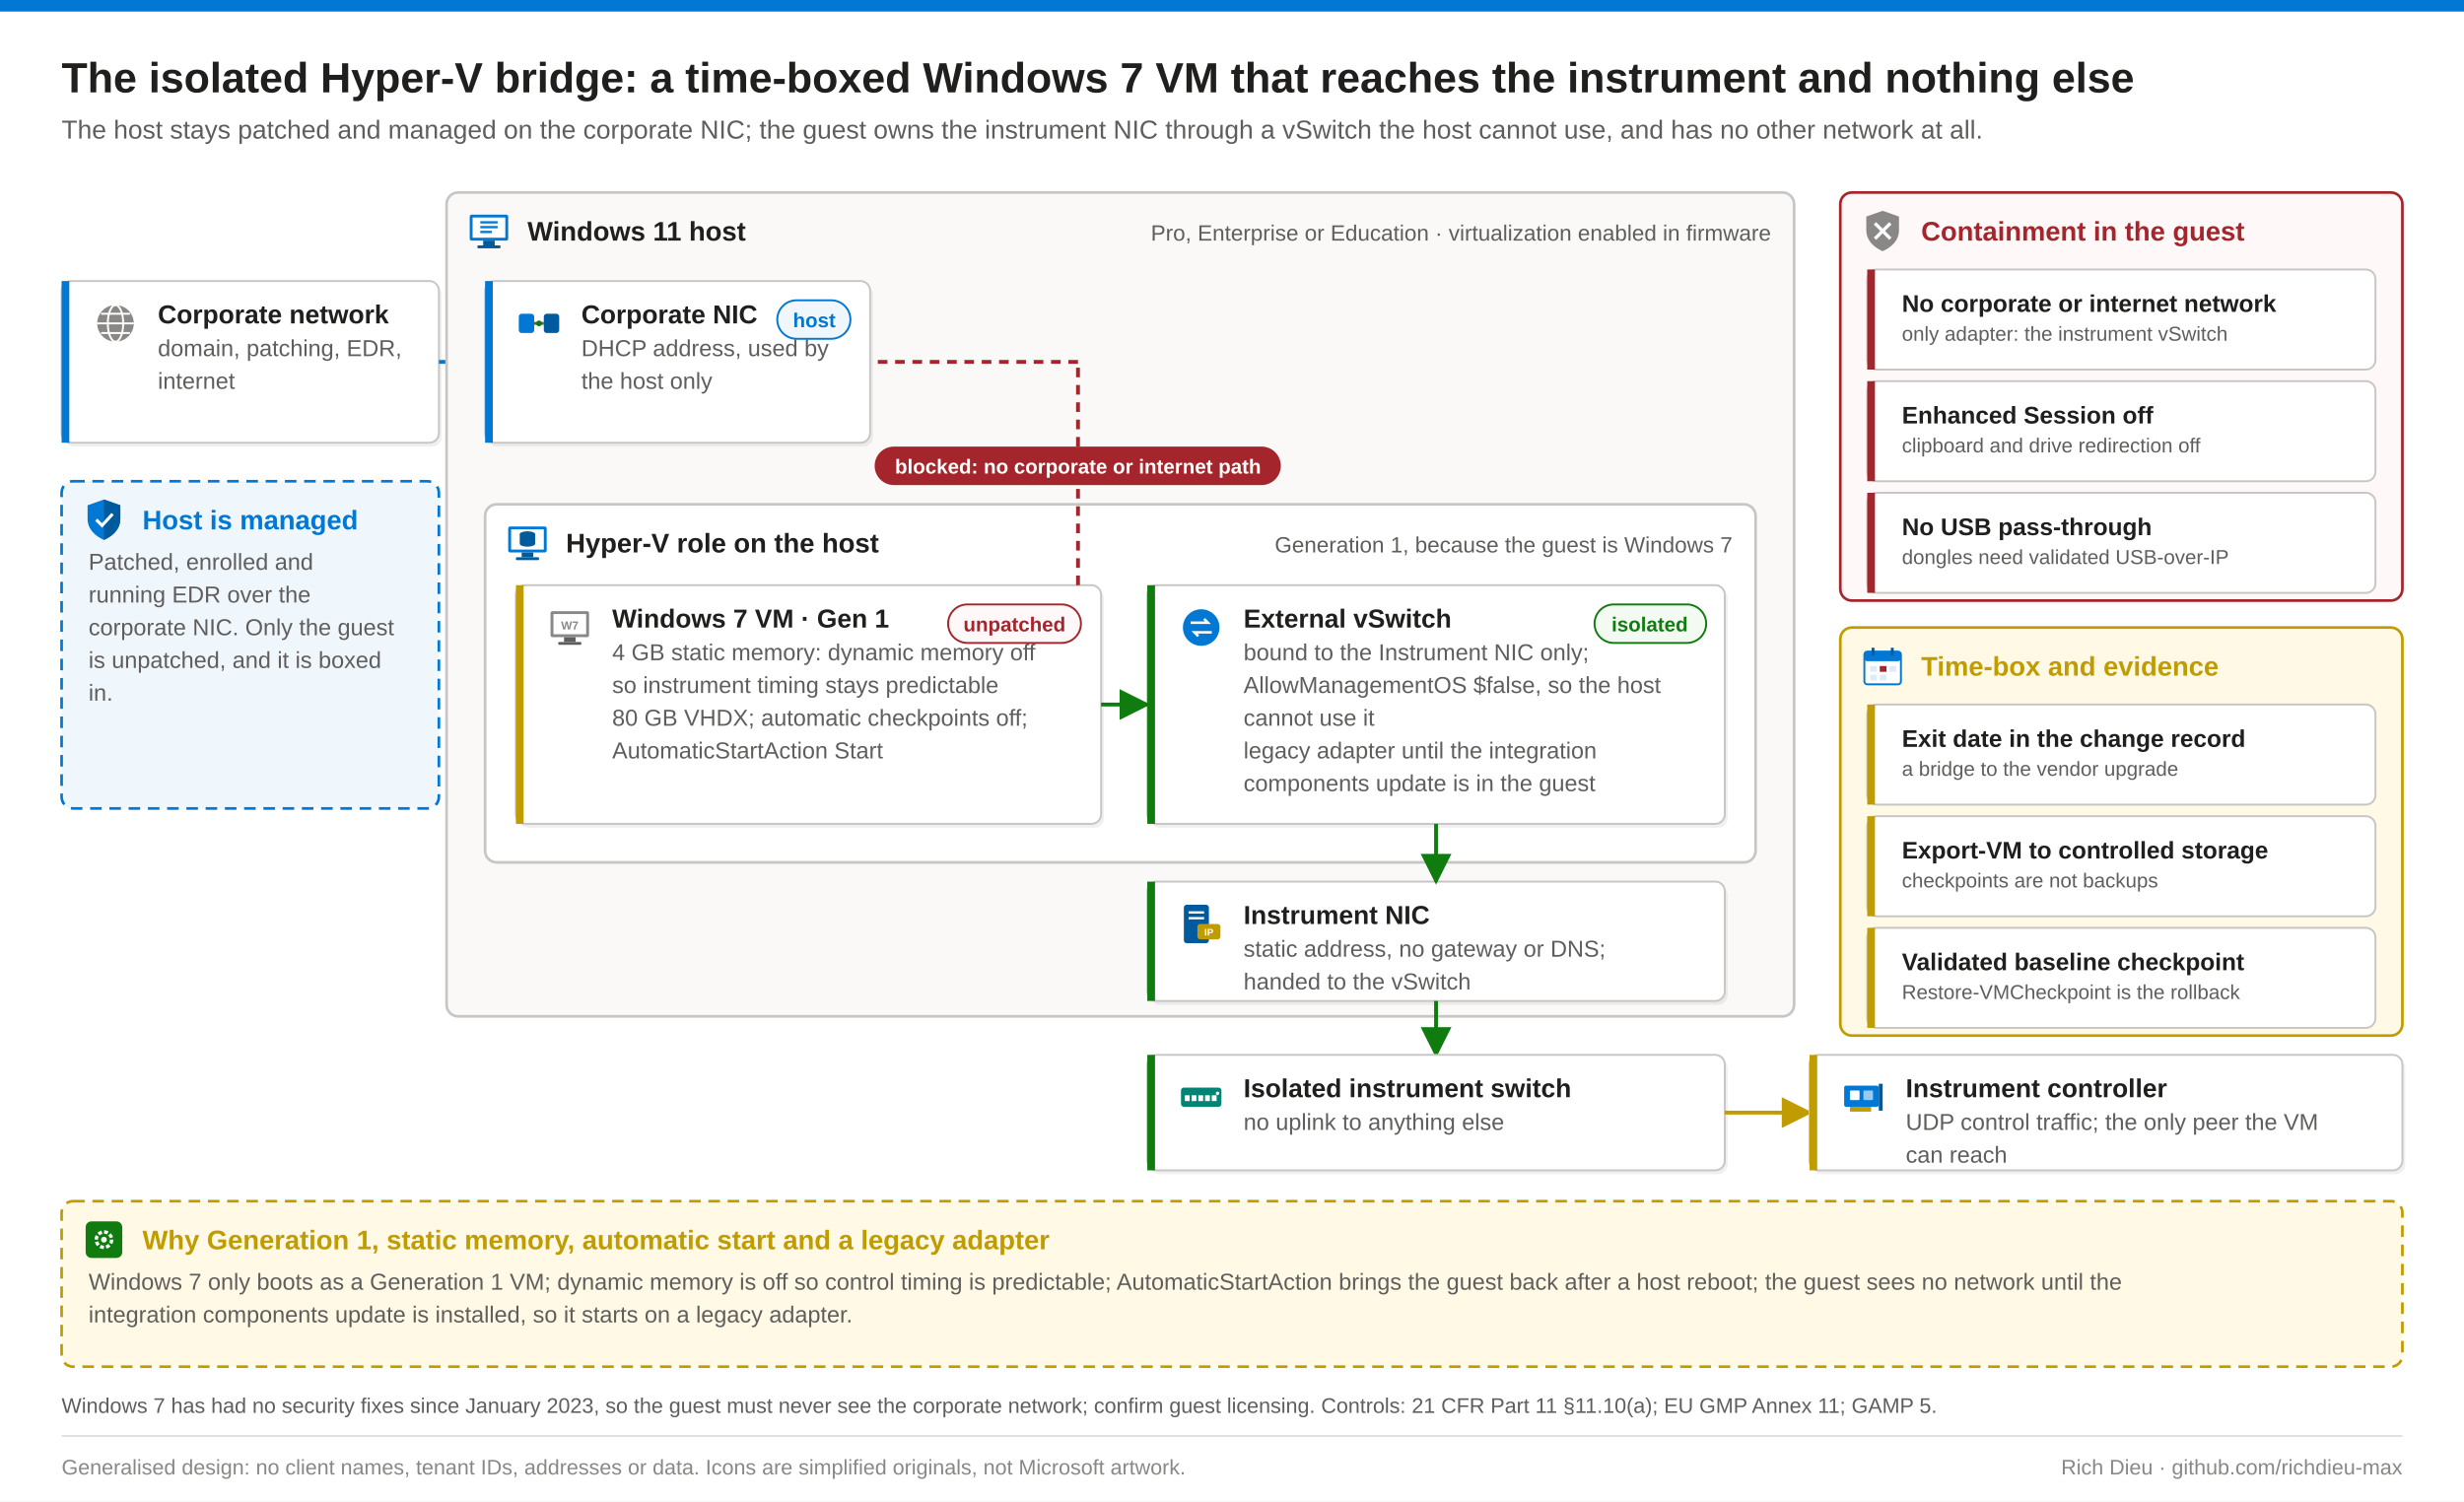
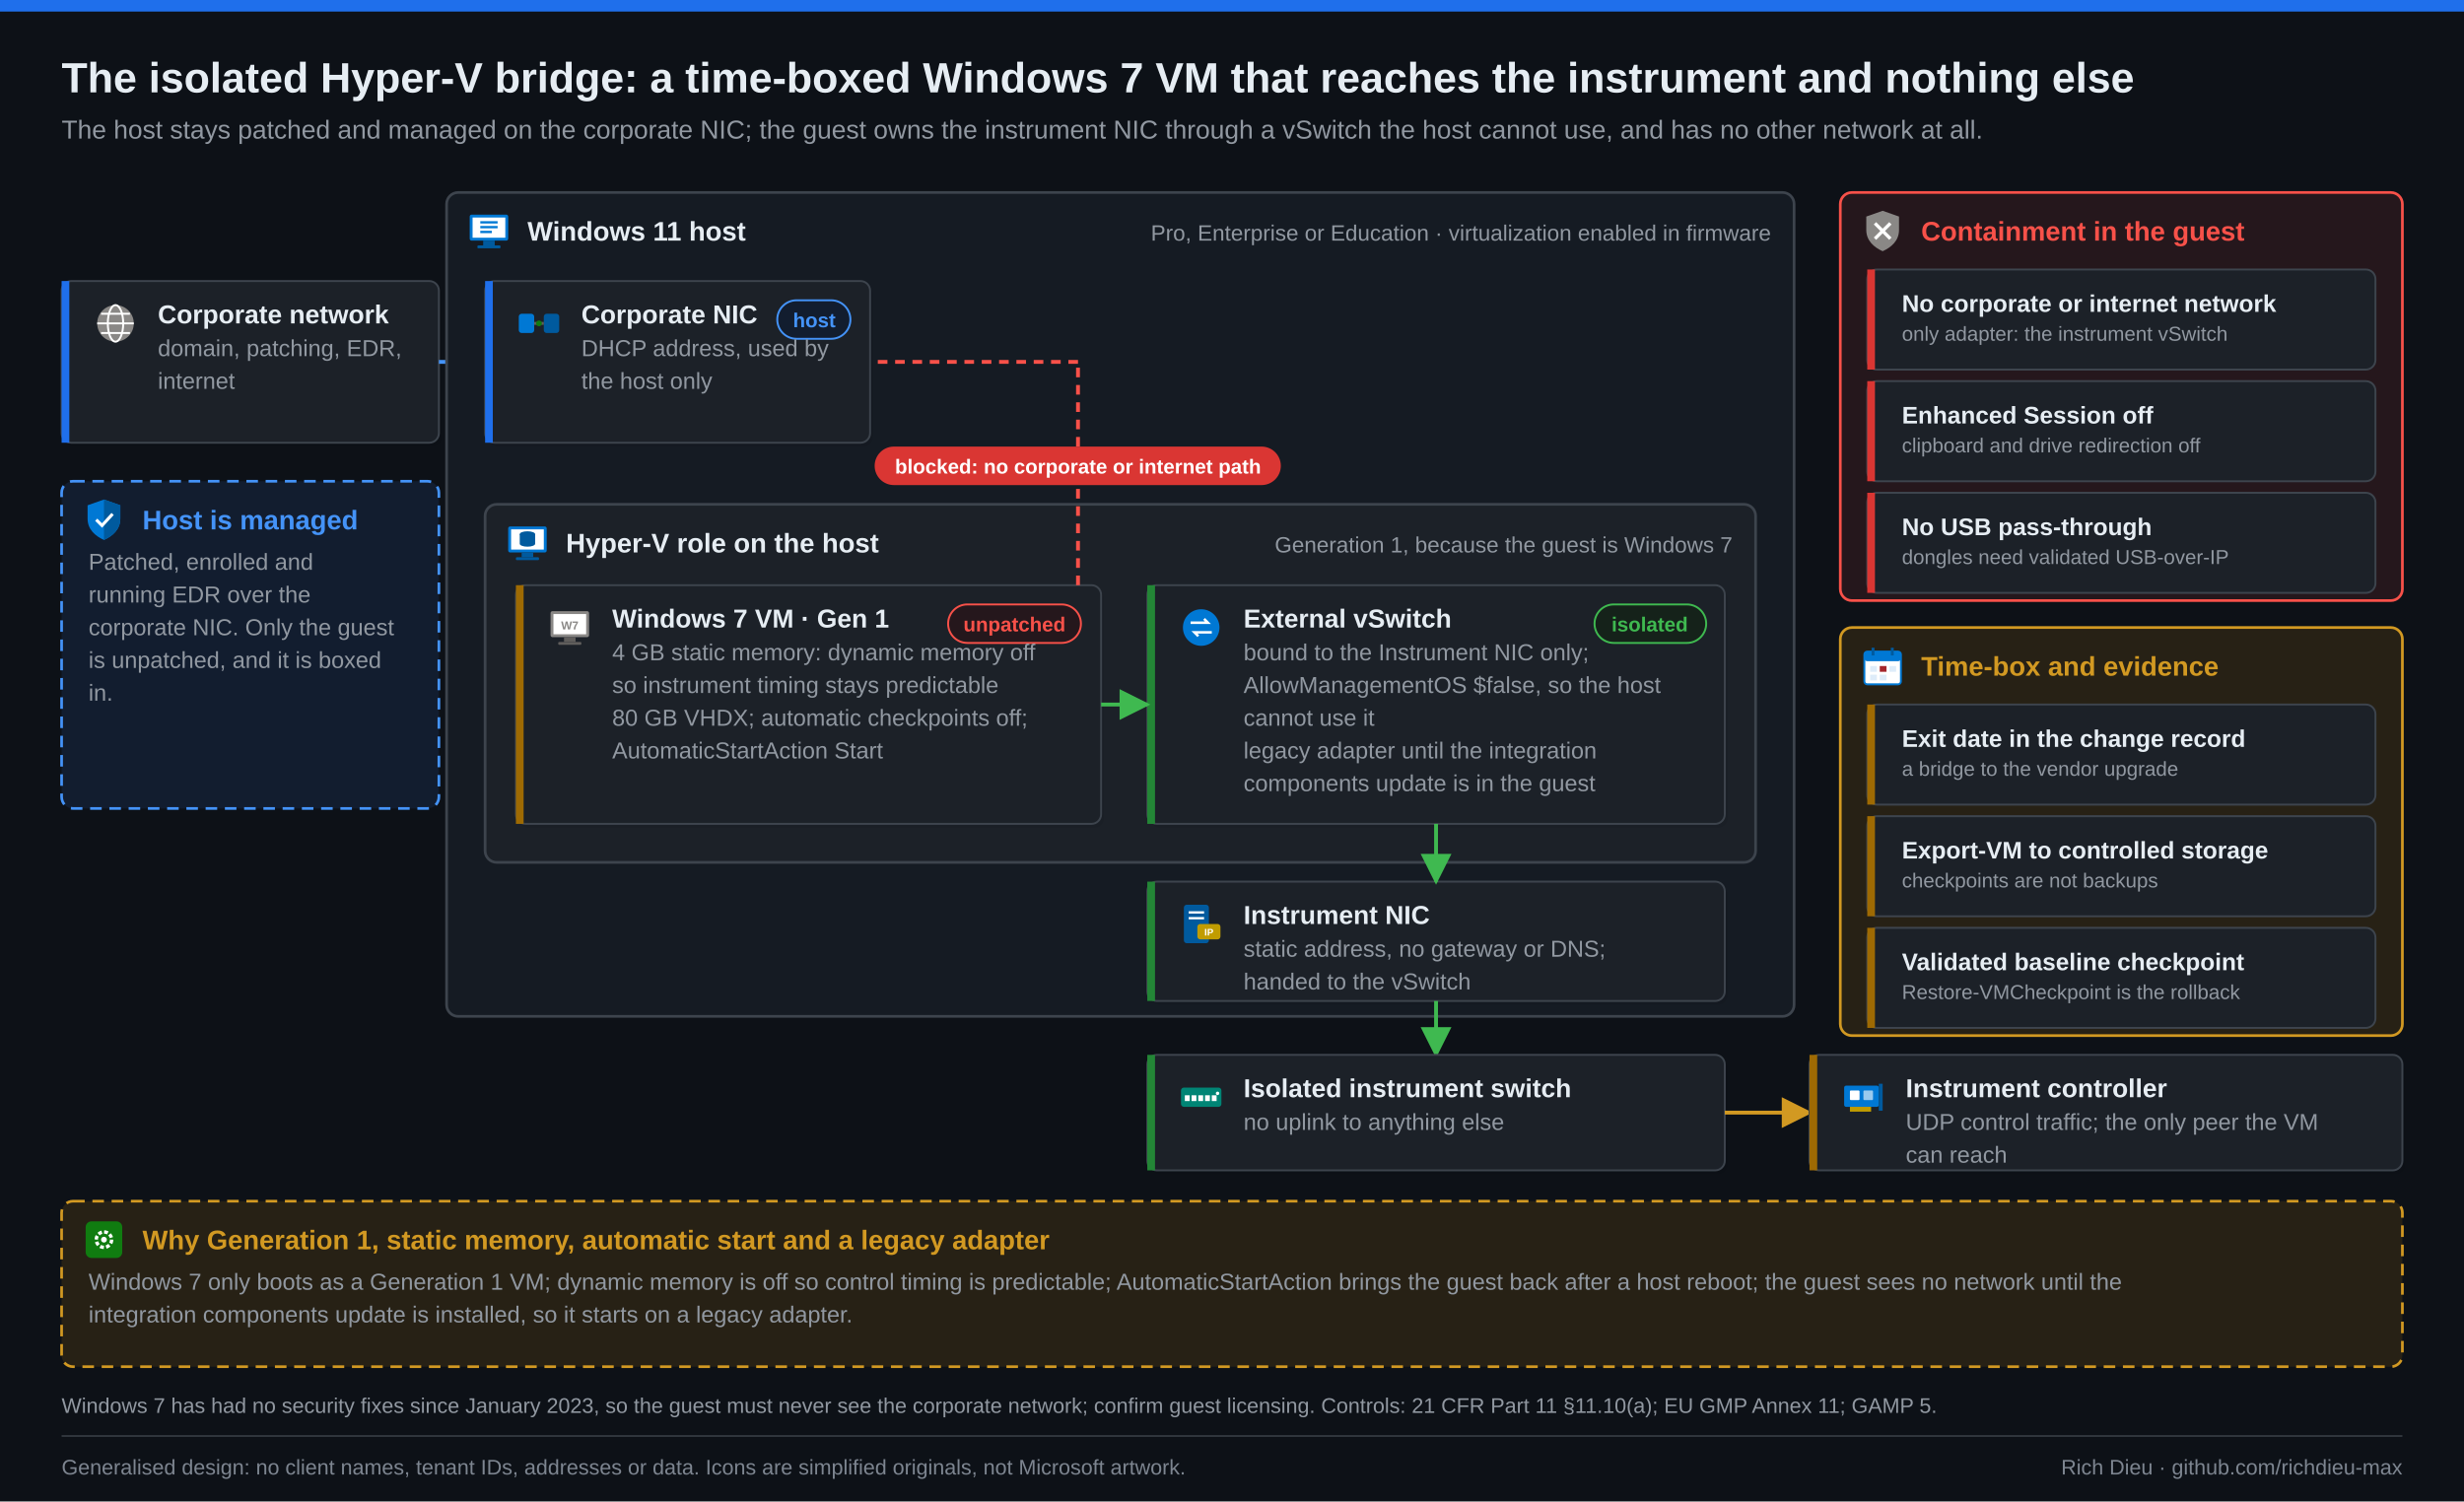
<svg xmlns="http://www.w3.org/2000/svg" viewBox="0 0 1280 780" width="1280" height="780" role="img" aria-label="The isolated Hyper-V bridge: a time-boxed Windows 7 VM that reaches the instrument and nothing else">
  <defs>
    <marker id="m0078D4" viewBox="0 0 10 10" refX="9" refY="5" markerWidth="8" markerHeight="8" orient="auto">
-       <path d="M0,0 L10,5 L0,10 z" fill="#0078D4" />
+       <path d="M0,0 L10,5 L0,10 z" fill="#4493F8" />
    </marker>
    <marker id="m107C10" viewBox="0 0 10 10" refX="9" refY="5" markerWidth="8" markerHeight="8" orient="auto">
-       <path d="M0,0 L10,5 L0,10 z" fill="#107C10" />
+       <path d="M0,0 L10,5 L0,10 z" fill="#3FB950" />
    </marker>
    <marker id="mC19C00" viewBox="0 0 10 10" refX="9" refY="5" markerWidth="8" markerHeight="8" orient="auto">
-       <path d="M0,0 L10,5 L0,10 z" fill="#C19C00" />
+       <path d="M0,0 L10,5 L0,10 z" fill="#D29922" />
    </marker>
  </defs>
-   <rect width="1280" height="780" fill="#fff" />
-   <rect x="0" y="0" width="1280" height="6" fill="#0078D4" />
-   <text x="32" y="48" font-family="'Segoe UI', 'Segoe UI Web', -apple-system, BlinkMacSystemFont, 'Helvetica Neue', Arial, sans-serif" font-size="22" font-weight="600" fill="#201F1E">The isolated Hyper-V bridge: a time-boxed Windows 7 VM that reaches the instrument and nothing else</text>
-   <text x="32" y="72" font-family="'Segoe UI', 'Segoe UI Web', -apple-system, BlinkMacSystemFont, 'Helvetica Neue', Arial, sans-serif" font-size="13.5" fill="#605E5C">The host stays patched and managed on the corporate NIC; the guest owns the instrument NIC through a vSwitch the host cannot use, and has no other network at all.</text>
+   <rect width="1280" height="780" fill="#0D1117" />
+   <rect x="0" y="0" width="1280" height="6" fill="#1F6FEB" />
+   <text x="32" y="48" font-family="'Segoe UI', 'Segoe UI Web', -apple-system, BlinkMacSystemFont, 'Helvetica Neue', Arial, sans-serif" font-size="22" font-weight="600" fill="#E6EDF3">The isolated Hyper-V bridge: a time-boxed Windows 7 VM that reaches the instrument and nothing else</text>
+   <text x="32" y="72" font-family="'Segoe UI', 'Segoe UI Web', -apple-system, BlinkMacSystemFont, 'Helvetica Neue', Arial, sans-serif" font-size="13.5" fill="#9198A1">The host stays patched and managed on the corporate NIC; the guest owns the instrument NIC through a vSwitch the host cannot use, and has no other network at all.</text>
  <rect x="33.5" y="148" width="196" height="84" rx="5" fill="#000" opacity="0.06" />
-   <rect x="32" y="146" width="196" height="84" rx="5" fill="#fff" stroke="#C8C6C4" stroke-width="1" />
-   <rect x="32" y="146" width="4" height="84" rx="0" fill="#0078D4" />
+   <rect x="32" y="146" width="196" height="84" rx="5" fill="#1C2128" stroke="#3D444D" stroke-width="1" />
+   <rect x="32" y="146" width="4" height="84" rx="0" fill="#1F6FEB" />
  <g transform="translate(48,156) scale(0.5)">
    <circle cx="24" cy="24" r="19" fill="#8A8886" />
    <ellipse cx="24" cy="24" rx="8" ry="19" fill="none" stroke="#fff" stroke-width="2" />
    <path d="M5 24 h38 M9 14 h30 M9 34 h30" stroke="#fff" stroke-width="2" />
  </g>
-   <text x="82" y="168" font-family="'Segoe UI', 'Segoe UI Web', -apple-system, BlinkMacSystemFont, 'Helvetica Neue', Arial, sans-serif" font-size="13.5" font-weight="600" fill="#201F1E" text-anchor="start">Corporate network</text>
-   <text x="82" y="185" font-family="'Segoe UI', 'Segoe UI Web', -apple-system, BlinkMacSystemFont, 'Helvetica Neue', Arial, sans-serif" font-size="12" font-weight="400" fill="#605E5C" text-anchor="start">domain, patching, EDR,</text>
-   <text x="82" y="202" font-family="'Segoe UI', 'Segoe UI Web', -apple-system, BlinkMacSystemFont, 'Helvetica Neue', Arial, sans-serif" font-size="12" font-weight="400" fill="#605E5C" text-anchor="start">internet</text>
-   <polyline points="228,188 252,188" fill="none" stroke="#0078D4" stroke-width="2" marker-end="url(#m0078D4)" />
-   <rect x="32" y="250" width="196" height="170" rx="6" fill="#EFF6FC" stroke="#0078D4" stroke-width="1.4" stroke-dasharray="6 4" />
+   <text x="82" y="168" font-family="'Segoe UI', 'Segoe UI Web', -apple-system, BlinkMacSystemFont, 'Helvetica Neue', Arial, sans-serif" font-size="13.5" font-weight="600" fill="#E6EDF3" text-anchor="start">Corporate network</text>
+   <text x="82" y="185" font-family="'Segoe UI', 'Segoe UI Web', -apple-system, BlinkMacSystemFont, 'Helvetica Neue', Arial, sans-serif" font-size="12" font-weight="400" fill="#9198A1" text-anchor="start">domain, patching, EDR,</text>
+   <text x="82" y="202" font-family="'Segoe UI', 'Segoe UI Web', -apple-system, BlinkMacSystemFont, 'Helvetica Neue', Arial, sans-serif" font-size="12" font-weight="400" fill="#9198A1" text-anchor="start">internet</text>
+   <polyline points="228,188 252,188" fill="none" stroke="#4493F8" stroke-width="2" marker-end="url(#m0078D4)" />
+   <rect x="32" y="250" width="196" height="170" rx="6" fill="#121D2F" stroke="#4493F8" stroke-width="1.4" stroke-dasharray="6 4" />
  <g transform="translate(42,258) scale(0.5)">
    <path d="M24 3 L41 9 V23 C41 34 33 41 24 45 C15 41 7 34 7 23 V9 Z" fill="#0078D4" />
    <path d="M24 3 V45 C33 41 41 34 41 23 V9 Z" fill="#005A9E" />
    <path d="M16 24 l6 6 11-12" stroke="#fff" stroke-width="3.2" fill="none" />
  </g>
-   <text x="74" y="275" font-family="'Segoe UI', 'Segoe UI Web', -apple-system, BlinkMacSystemFont, 'Helvetica Neue', Arial, sans-serif" font-size="14" font-weight="600" fill="#0078D4" text-anchor="start">Host is managed</text>
-   <text x="46" y="296" font-family="'Segoe UI', 'Segoe UI Web', -apple-system, BlinkMacSystemFont, 'Helvetica Neue', Arial, sans-serif" font-size="12" font-weight="400" fill="#605E5C" text-anchor="start">Patched, enrolled and</text>
-   <text x="46" y="313" font-family="'Segoe UI', 'Segoe UI Web', -apple-system, BlinkMacSystemFont, 'Helvetica Neue', Arial, sans-serif" font-size="12" font-weight="400" fill="#605E5C" text-anchor="start">running EDR over the</text>
-   <text x="46" y="330" font-family="'Segoe UI', 'Segoe UI Web', -apple-system, BlinkMacSystemFont, 'Helvetica Neue', Arial, sans-serif" font-size="12" font-weight="400" fill="#605E5C" text-anchor="start">corporate NIC. Only the guest</text>
-   <text x="46" y="347" font-family="'Segoe UI', 'Segoe UI Web', -apple-system, BlinkMacSystemFont, 'Helvetica Neue', Arial, sans-serif" font-size="12" font-weight="400" fill="#605E5C" text-anchor="start">is unpatched, and it is boxed</text>
-   <text x="46" y="364" font-family="'Segoe UI', 'Segoe UI Web', -apple-system, BlinkMacSystemFont, 'Helvetica Neue', Arial, sans-serif" font-size="12" font-weight="400" fill="#605E5C" text-anchor="start">in.</text>
-   <rect x="232" y="100" width="700" height="428" rx="6" fill="#FAF9F8" stroke="#C8C6C4" stroke-width="1.4" />
+   <text x="74" y="275" font-family="'Segoe UI', 'Segoe UI Web', -apple-system, BlinkMacSystemFont, 'Helvetica Neue', Arial, sans-serif" font-size="14" font-weight="600" fill="#4493F8" text-anchor="start">Host is managed</text>
+   <text x="46" y="296" font-family="'Segoe UI', 'Segoe UI Web', -apple-system, BlinkMacSystemFont, 'Helvetica Neue', Arial, sans-serif" font-size="12" font-weight="400" fill="#9198A1" text-anchor="start">Patched, enrolled and</text>
+   <text x="46" y="313" font-family="'Segoe UI', 'Segoe UI Web', -apple-system, BlinkMacSystemFont, 'Helvetica Neue', Arial, sans-serif" font-size="12" font-weight="400" fill="#9198A1" text-anchor="start">running EDR over the</text>
+   <text x="46" y="330" font-family="'Segoe UI', 'Segoe UI Web', -apple-system, BlinkMacSystemFont, 'Helvetica Neue', Arial, sans-serif" font-size="12" font-weight="400" fill="#9198A1" text-anchor="start">corporate NIC. Only the guest</text>
+   <text x="46" y="347" font-family="'Segoe UI', 'Segoe UI Web', -apple-system, BlinkMacSystemFont, 'Helvetica Neue', Arial, sans-serif" font-size="12" font-weight="400" fill="#9198A1" text-anchor="start">is unpatched, and it is boxed</text>
+   <text x="46" y="364" font-family="'Segoe UI', 'Segoe UI Web', -apple-system, BlinkMacSystemFont, 'Helvetica Neue', Arial, sans-serif" font-size="12" font-weight="400" fill="#9198A1" text-anchor="start">in.</text>
+   <rect x="232" y="100" width="700" height="428" rx="6" fill="#151B23" stroke="#3D444D" stroke-width="1.4" />
  <g transform="translate(242,108) scale(0.5)">
    <rect x="4" y="7" width="40" height="27" rx="2" fill="#0078D4" />
    <rect x="7" y="10" width="34" height="21" fill="#fff" />
    <path d="M15 15 h18 M15 20 h18 M15 25 h12" stroke="#0078D4" stroke-width="2.4" />
    <rect x="18" y="34" width="12" height="5" fill="#005A9E" />
    <rect x="12" y="39" width="24" height="3" rx="1" fill="#005A9E" />
  </g>
-   <text x="274" y="125" font-family="'Segoe UI', 'Segoe UI Web', -apple-system, BlinkMacSystemFont, 'Helvetica Neue', Arial, sans-serif" font-size="14" font-weight="600" fill="#201F1E" text-anchor="start">Windows 11 host</text>
-   <text x="920" y="125" font-family="'Segoe UI', 'Segoe UI Web', -apple-system, BlinkMacSystemFont, 'Helvetica Neue', Arial, sans-serif" font-size="11.5" font-weight="400" fill="#605E5C" text-anchor="end">Pro, Enterprise or Education · virtualization enabled in firmware</text>
+   <text x="274" y="125" font-family="'Segoe UI', 'Segoe UI Web', -apple-system, BlinkMacSystemFont, 'Helvetica Neue', Arial, sans-serif" font-size="14" font-weight="600" fill="#E6EDF3" text-anchor="start">Windows 11 host</text>
+   <text x="920" y="125" font-family="'Segoe UI', 'Segoe UI Web', -apple-system, BlinkMacSystemFont, 'Helvetica Neue', Arial, sans-serif" font-size="11.5" font-weight="400" fill="#9198A1" text-anchor="end">Pro, Enterprise or Education · virtualization enabled in firmware</text>
  <rect x="253.5" y="148" width="200" height="84" rx="5" fill="#000" opacity="0.06" />
-   <rect x="252" y="146" width="200" height="84" rx="5" fill="#fff" stroke="#C8C6C4" stroke-width="1" />
-   <rect x="252" y="146" width="4" height="84" rx="0" fill="#0078D4" />
+   <rect x="252" y="146" width="200" height="84" rx="5" fill="#1C2128" stroke="#3D444D" stroke-width="1" />
+   <rect x="252" y="146" width="4" height="84" rx="0" fill="#1F6FEB" />
  <g transform="translate(268,156) scale(0.5)">
    <rect x="3" y="14" width="16" height="20" rx="3" fill="#0078D4" />
    <rect x="29" y="14" width="16" height="20" rx="3" fill="#005A9E" />
    <path d="M19 24 h10" stroke="#605E5C" stroke-width="3" />
    <circle cx="24" cy="24" r="3" fill="#107C10" />
  </g>
-   <rect x="403.776" y="156" width="38" height="20" rx="10" fill="#EFF6FC" stroke="#0078D4" stroke-width="1" />
-   <text x="423" y="170" font-family="'Segoe UI', 'Segoe UI Web', -apple-system, BlinkMacSystemFont, 'Helvetica Neue', Arial, sans-serif" font-size="10.5" font-weight="600" fill="#0078D4" text-anchor="middle">host</text>
-   <text x="302" y="168" font-family="'Segoe UI', 'Segoe UI Web', -apple-system, BlinkMacSystemFont, 'Helvetica Neue', Arial, sans-serif" font-size="13.5" font-weight="600" fill="#201F1E" text-anchor="start">Corporate NIC</text>
-   <text x="302" y="185" font-family="'Segoe UI', 'Segoe UI Web', -apple-system, BlinkMacSystemFont, 'Helvetica Neue', Arial, sans-serif" font-size="12" font-weight="400" fill="#605E5C" text-anchor="start">DHCP address, used by</text>
-   <text x="302" y="202" font-family="'Segoe UI', 'Segoe UI Web', -apple-system, BlinkMacSystemFont, 'Helvetica Neue', Arial, sans-serif" font-size="12" font-weight="400" fill="#605E5C" text-anchor="start">the host only</text>
-   <rect x="252" y="262" width="660" height="186" rx="6" fill="#fff" stroke="#C8C6C4" stroke-width="1.4" />
+   <rect x="403.776" y="156" width="38" height="20" rx="10" fill="#121D2F" stroke="#4493F8" stroke-width="1" />
+   <text x="423" y="170" font-family="'Segoe UI', 'Segoe UI Web', -apple-system, BlinkMacSystemFont, 'Helvetica Neue', Arial, sans-serif" font-size="10.5" font-weight="600" fill="#4493F8" text-anchor="middle">host</text>
+   <text x="302" y="168" font-family="'Segoe UI', 'Segoe UI Web', -apple-system, BlinkMacSystemFont, 'Helvetica Neue', Arial, sans-serif" font-size="13.5" font-weight="600" fill="#E6EDF3" text-anchor="start">Corporate NIC</text>
+   <text x="302" y="185" font-family="'Segoe UI', 'Segoe UI Web', -apple-system, BlinkMacSystemFont, 'Helvetica Neue', Arial, sans-serif" font-size="12" font-weight="400" fill="#9198A1" text-anchor="start">DHCP address, used by</text>
+   <text x="302" y="202" font-family="'Segoe UI', 'Segoe UI Web', -apple-system, BlinkMacSystemFont, 'Helvetica Neue', Arial, sans-serif" font-size="12" font-weight="400" fill="#9198A1" text-anchor="start">the host only</text>
+   <rect x="252" y="262" width="660" height="186" rx="6" fill="#1C2128" stroke="#3D444D" stroke-width="1.4" />
  <g transform="translate(262,270) scale(0.5)">
    <rect x="4" y="7" width="40" height="27" rx="2" fill="#0078D4" />
    <rect x="7" y="10" width="34" height="21" fill="#fff" />
    <ellipse cx="24" cy="15" rx="8" ry="3" fill="#005A9E" />
    <path d="M16 15 v10 a8 3 0 0 0 16 0 v-10" fill="#005A9E" />
    <rect x="18" y="34" width="12" height="5" fill="#005A9E" />
    <rect x="12" y="39" width="24" height="3" rx="1" fill="#005A9E" />
  </g>
-   <text x="294" y="287" font-family="'Segoe UI', 'Segoe UI Web', -apple-system, BlinkMacSystemFont, 'Helvetica Neue', Arial, sans-serif" font-size="14" font-weight="600" fill="#201F1E" text-anchor="start">Hyper-V role on the host</text>
-   <text x="900" y="287" font-family="'Segoe UI', 'Segoe UI Web', -apple-system, BlinkMacSystemFont, 'Helvetica Neue', Arial, sans-serif" font-size="11.5" font-weight="400" fill="#605E5C" text-anchor="end">Generation 1, because the guest is Windows 7</text>
+   <text x="294" y="287" font-family="'Segoe UI', 'Segoe UI Web', -apple-system, BlinkMacSystemFont, 'Helvetica Neue', Arial, sans-serif" font-size="14" font-weight="600" fill="#E6EDF3" text-anchor="start">Hyper-V role on the host</text>
+   <text x="900" y="287" font-family="'Segoe UI', 'Segoe UI Web', -apple-system, BlinkMacSystemFont, 'Helvetica Neue', Arial, sans-serif" font-size="11.5" font-weight="400" fill="#9198A1" text-anchor="end">Generation 1, because the guest is Windows 7</text>
  <rect x="269.5" y="306" width="304" height="124" rx="5" fill="#000" opacity="0.06" />
-   <rect x="268" y="304" width="304" height="124" rx="5" fill="#fff" stroke="#C8C6C4" stroke-width="1" />
-   <rect x="268" y="304" width="4" height="124" rx="0" fill="#C19C00" />
+   <rect x="268" y="304" width="304" height="124" rx="5" fill="#1C2128" stroke="#3D444D" stroke-width="1" />
+   <rect x="268" y="304" width="4" height="124" rx="0" fill="#9E6A03" />
  <g transform="translate(284,314) scale(0.5)">
    <rect x="4" y="7" width="40" height="27" rx="2" fill="#8A8886" />
    <rect x="7" y="10" width="34" height="21" fill="#fff" />
    <text x="24" y="26" font-family="Arial" font-weight="700" font-size="12" fill="#8A8886" text-anchor="middle">W7</text>
    <rect x="18" y="34" width="12" height="5" fill="#605E5C" />
    <rect x="12" y="39" width="24" height="3" rx="1" fill="#605E5C" />
  </g>
-   <rect x="492.523" y="314" width="69" height="20" rx="10" fill="#FFF8F8" stroke="#A4262C" stroke-width="1" />
-   <text x="527" y="328" font-family="'Segoe UI', 'Segoe UI Web', -apple-system, BlinkMacSystemFont, 'Helvetica Neue', Arial, sans-serif" font-size="10.5" font-weight="600" fill="#A4262C" text-anchor="middle">unpatched</text>
-   <text x="318" y="326" font-family="'Segoe UI', 'Segoe UI Web', -apple-system, BlinkMacSystemFont, 'Helvetica Neue', Arial, sans-serif" font-size="13.5" font-weight="600" fill="#201F1E" text-anchor="start">Windows 7 VM · Gen 1</text>
-   <text x="318" y="343" font-family="'Segoe UI', 'Segoe UI Web', -apple-system, BlinkMacSystemFont, 'Helvetica Neue', Arial, sans-serif" font-size="12" font-weight="400" fill="#605E5C" text-anchor="start">4 GB static memory: dynamic memory off</text>
-   <text x="318" y="360" font-family="'Segoe UI', 'Segoe UI Web', -apple-system, BlinkMacSystemFont, 'Helvetica Neue', Arial, sans-serif" font-size="12" font-weight="400" fill="#605E5C" text-anchor="start">so instrument timing stays predictable</text>
-   <text x="318" y="377" font-family="'Segoe UI', 'Segoe UI Web', -apple-system, BlinkMacSystemFont, 'Helvetica Neue', Arial, sans-serif" font-size="12" font-weight="400" fill="#605E5C" text-anchor="start">80 GB VHDX; automatic checkpoints off;</text>
-   <text x="318" y="394" font-family="'Segoe UI', 'Segoe UI Web', -apple-system, BlinkMacSystemFont, 'Helvetica Neue', Arial, sans-serif" font-size="12" font-weight="400" fill="#605E5C" text-anchor="start">AutomaticStartAction Start</text>
+   <rect x="492.523" y="314" width="69" height="20" rx="10" fill="#25171C" stroke="#F85149" stroke-width="1" />
+   <text x="527" y="328" font-family="'Segoe UI', 'Segoe UI Web', -apple-system, BlinkMacSystemFont, 'Helvetica Neue', Arial, sans-serif" font-size="10.5" font-weight="600" fill="#F85149" text-anchor="middle">unpatched</text>
+   <text x="318" y="326" font-family="'Segoe UI', 'Segoe UI Web', -apple-system, BlinkMacSystemFont, 'Helvetica Neue', Arial, sans-serif" font-size="13.5" font-weight="600" fill="#E6EDF3" text-anchor="start">Windows 7 VM · Gen 1</text>
+   <text x="318" y="343" font-family="'Segoe UI', 'Segoe UI Web', -apple-system, BlinkMacSystemFont, 'Helvetica Neue', Arial, sans-serif" font-size="12" font-weight="400" fill="#9198A1" text-anchor="start">4 GB static memory: dynamic memory off</text>
+   <text x="318" y="360" font-family="'Segoe UI', 'Segoe UI Web', -apple-system, BlinkMacSystemFont, 'Helvetica Neue', Arial, sans-serif" font-size="12" font-weight="400" fill="#9198A1" text-anchor="start">so instrument timing stays predictable</text>
+   <text x="318" y="377" font-family="'Segoe UI', 'Segoe UI Web', -apple-system, BlinkMacSystemFont, 'Helvetica Neue', Arial, sans-serif" font-size="12" font-weight="400" fill="#9198A1" text-anchor="start">80 GB VHDX; automatic checkpoints off;</text>
+   <text x="318" y="394" font-family="'Segoe UI', 'Segoe UI Web', -apple-system, BlinkMacSystemFont, 'Helvetica Neue', Arial, sans-serif" font-size="12" font-weight="400" fill="#9198A1" text-anchor="start">AutomaticStartAction Start</text>
  <rect x="597.5" y="306" width="300" height="124" rx="5" fill="#000" opacity="0.06" />
-   <rect x="596" y="304" width="300" height="124" rx="5" fill="#fff" stroke="#C8C6C4" stroke-width="1" />
-   <rect x="596" y="304" width="4" height="124" rx="0" fill="#107C10" />
+   <rect x="596" y="304" width="300" height="124" rx="5" fill="#1C2128" stroke="#3D444D" stroke-width="1" />
+   <rect x="596" y="304" width="4" height="124" rx="0" fill="#238636" />
  <g transform="translate(612,314) scale(0.5)">
    <circle cx="24" cy="24" r="19" fill="#0078D4" />
    <path d="M13 19 h18 l-4 -4 M35 29 h-18 l4 4" stroke="#fff" stroke-width="2.6" fill="none" />
  </g>
-   <rect x="828.329" y="314" width="58" height="20" rx="10" fill="#F2FAF2" stroke="#107C10" stroke-width="1" />
-   <text x="857" y="328" font-family="'Segoe UI', 'Segoe UI Web', -apple-system, BlinkMacSystemFont, 'Helvetica Neue', Arial, sans-serif" font-size="10.5" font-weight="600" fill="#107C10" text-anchor="middle">isolated</text>
-   <text x="646" y="326" font-family="'Segoe UI', 'Segoe UI Web', -apple-system, BlinkMacSystemFont, 'Helvetica Neue', Arial, sans-serif" font-size="13.5" font-weight="600" fill="#201F1E" text-anchor="start">External vSwitch</text>
-   <text x="646" y="343" font-family="'Segoe UI', 'Segoe UI Web', -apple-system, BlinkMacSystemFont, 'Helvetica Neue', Arial, sans-serif" font-size="12" font-weight="400" fill="#605E5C" text-anchor="start">bound to the Instrument NIC only;</text>
-   <text x="646" y="360" font-family="'Segoe UI', 'Segoe UI Web', -apple-system, BlinkMacSystemFont, 'Helvetica Neue', Arial, sans-serif" font-size="12" font-weight="400" fill="#605E5C" text-anchor="start">AllowManagementOS $false, so the host</text>
-   <text x="646" y="377" font-family="'Segoe UI', 'Segoe UI Web', -apple-system, BlinkMacSystemFont, 'Helvetica Neue', Arial, sans-serif" font-size="12" font-weight="400" fill="#605E5C" text-anchor="start">cannot use it</text>
-   <text x="646" y="394" font-family="'Segoe UI', 'Segoe UI Web', -apple-system, BlinkMacSystemFont, 'Helvetica Neue', Arial, sans-serif" font-size="12" font-weight="400" fill="#605E5C" text-anchor="start">legacy adapter until the integration</text>
-   <text x="646" y="411" font-family="'Segoe UI', 'Segoe UI Web', -apple-system, BlinkMacSystemFont, 'Helvetica Neue', Arial, sans-serif" font-size="12" font-weight="400" fill="#605E5C" text-anchor="start">components update is in the guest</text>
-   <polyline points="572,366 596,366" fill="none" stroke="#107C10" stroke-width="2" marker-end="url(#m107C10)" />
-   <line x1="560" y1="304" x2="560" y2="188" stroke="#A4262C" stroke-width="2" stroke-dasharray="5 4" />
-   <line x1="560" y1="188" x2="452" y2="188" stroke="#A4262C" stroke-width="2" stroke-dasharray="5 4" />
-   <rect x="454.363" y="232" width="211" height="20" rx="10" fill="#A4262C" />
+   <rect x="828.329" y="314" width="58" height="20" rx="10" fill="#15221A" stroke="#3FB950" stroke-width="1" />
+   <text x="857" y="328" font-family="'Segoe UI', 'Segoe UI Web', -apple-system, BlinkMacSystemFont, 'Helvetica Neue', Arial, sans-serif" font-size="10.5" font-weight="600" fill="#3FB950" text-anchor="middle">isolated</text>
+   <text x="646" y="326" font-family="'Segoe UI', 'Segoe UI Web', -apple-system, BlinkMacSystemFont, 'Helvetica Neue', Arial, sans-serif" font-size="13.5" font-weight="600" fill="#E6EDF3" text-anchor="start">External vSwitch</text>
+   <text x="646" y="343" font-family="'Segoe UI', 'Segoe UI Web', -apple-system, BlinkMacSystemFont, 'Helvetica Neue', Arial, sans-serif" font-size="12" font-weight="400" fill="#9198A1" text-anchor="start">bound to the Instrument NIC only;</text>
+   <text x="646" y="360" font-family="'Segoe UI', 'Segoe UI Web', -apple-system, BlinkMacSystemFont, 'Helvetica Neue', Arial, sans-serif" font-size="12" font-weight="400" fill="#9198A1" text-anchor="start">AllowManagementOS $false, so the host</text>
+   <text x="646" y="377" font-family="'Segoe UI', 'Segoe UI Web', -apple-system, BlinkMacSystemFont, 'Helvetica Neue', Arial, sans-serif" font-size="12" font-weight="400" fill="#9198A1" text-anchor="start">cannot use it</text>
+   <text x="646" y="394" font-family="'Segoe UI', 'Segoe UI Web', -apple-system, BlinkMacSystemFont, 'Helvetica Neue', Arial, sans-serif" font-size="12" font-weight="400" fill="#9198A1" text-anchor="start">legacy adapter until the integration</text>
+   <text x="646" y="411" font-family="'Segoe UI', 'Segoe UI Web', -apple-system, BlinkMacSystemFont, 'Helvetica Neue', Arial, sans-serif" font-size="12" font-weight="400" fill="#9198A1" text-anchor="start">components update is in the guest</text>
+   <polyline points="572,366 596,366" fill="none" stroke="#3FB950" stroke-width="2" marker-end="url(#m107C10)" />
+   <line x1="560" y1="304" x2="560" y2="188" stroke="#F85149" stroke-width="2" stroke-dasharray="5 4" />
+   <line x1="560" y1="188" x2="452" y2="188" stroke="#F85149" stroke-width="2" stroke-dasharray="5 4" />
+   <rect x="454.363" y="232" width="211" height="20" rx="10" fill="#DA3633" />
  <text x="560" y="246" font-family="'Segoe UI', 'Segoe UI Web', -apple-system, BlinkMacSystemFont, 'Helvetica Neue', Arial, sans-serif" font-size="10.5" font-weight="600" fill="#fff" text-anchor="middle">blocked: no corporate or internet path</text>
  <rect x="597.5" y="460" width="300" height="62" rx="5" fill="#000" opacity="0.06" />
-   <rect x="596" y="458" width="300" height="62" rx="5" fill="#fff" stroke="#C8C6C4" stroke-width="1" />
-   <rect x="596" y="458" width="4" height="62" rx="0" fill="#107C10" />
+   <rect x="596" y="458" width="300" height="62" rx="5" fill="#1C2128" stroke="#3D444D" stroke-width="1" />
+   <rect x="596" y="458" width="4" height="62" rx="0" fill="#238636" />
  <g transform="translate(612,468) scale(0.5)">
    <rect x="6" y="4" width="26" height="40" rx="3" fill="#005A9E" />
    <path d="M11 12 h16 M11 18 h16" stroke="#fff" stroke-width="2.4" />
    <rect x="20" y="24" width="24" height="16" rx="3" fill="#C19C00" />
    <text x="32" y="36" font-family="Arial" font-weight="700" font-size="10" fill="#fff" text-anchor="middle">IP</text>
  </g>
-   <text x="646" y="480" font-family="'Segoe UI', 'Segoe UI Web', -apple-system, BlinkMacSystemFont, 'Helvetica Neue', Arial, sans-serif" font-size="13.5" font-weight="600" fill="#201F1E" text-anchor="start">Instrument NIC</text>
-   <text x="646" y="497" font-family="'Segoe UI', 'Segoe UI Web', -apple-system, BlinkMacSystemFont, 'Helvetica Neue', Arial, sans-serif" font-size="12" font-weight="400" fill="#605E5C" text-anchor="start">static address, no gateway or DNS;</text>
-   <text x="646" y="514" font-family="'Segoe UI', 'Segoe UI Web', -apple-system, BlinkMacSystemFont, 'Helvetica Neue', Arial, sans-serif" font-size="12" font-weight="400" fill="#605E5C" text-anchor="start">handed to the vSwitch</text>
-   <polyline points="746,428 746,458" fill="none" stroke="#107C10" stroke-width="2" marker-end="url(#m107C10)" />
-   <polyline points="746,520 746,548" fill="none" stroke="#107C10" stroke-width="2" marker-end="url(#m107C10)" />
+   <text x="646" y="480" font-family="'Segoe UI', 'Segoe UI Web', -apple-system, BlinkMacSystemFont, 'Helvetica Neue', Arial, sans-serif" font-size="13.5" font-weight="600" fill="#E6EDF3" text-anchor="start">Instrument NIC</text>
+   <text x="646" y="497" font-family="'Segoe UI', 'Segoe UI Web', -apple-system, BlinkMacSystemFont, 'Helvetica Neue', Arial, sans-serif" font-size="12" font-weight="400" fill="#9198A1" text-anchor="start">static address, no gateway or DNS;</text>
+   <text x="646" y="514" font-family="'Segoe UI', 'Segoe UI Web', -apple-system, BlinkMacSystemFont, 'Helvetica Neue', Arial, sans-serif" font-size="12" font-weight="400" fill="#9198A1" text-anchor="start">handed to the vSwitch</text>
+   <polyline points="746,428 746,458" fill="none" stroke="#3FB950" stroke-width="2" marker-end="url(#m107C10)" />
+   <polyline points="746,520 746,548" fill="none" stroke="#3FB950" stroke-width="2" marker-end="url(#m107C10)" />
  <rect x="597.5" y="550" width="300" height="60" rx="5" fill="#000" opacity="0.06" />
-   <rect x="596" y="548" width="300" height="60" rx="5" fill="#fff" stroke="#C8C6C4" stroke-width="1" />
-   <rect x="596" y="548" width="4" height="60" rx="0" fill="#107C10" />
+   <rect x="596" y="548" width="300" height="60" rx="5" fill="#1C2128" stroke="#3D444D" stroke-width="1" />
+   <rect x="596" y="548" width="4" height="60" rx="0" fill="#238636" />
  <g transform="translate(612,558) scale(0.5)">
    <rect x="3" y="14" width="42" height="20" rx="3" fill="#008575" />
    <rect x="7" y="22" width="5" height="6" fill="#fff" />
    <rect x="14" y="22" width="5" height="6" fill="#fff" />
    <rect x="21" y="22" width="5" height="6" fill="#fff" />
    <rect x="28" y="22" width="5" height="6" fill="#fff" />
    <rect x="35" y="22" width="5" height="6" fill="#fff" />
    <circle cx="41" cy="20" r="1.8" fill="#fff" />
  </g>
-   <text x="646" y="570" font-family="'Segoe UI', 'Segoe UI Web', -apple-system, BlinkMacSystemFont, 'Helvetica Neue', Arial, sans-serif" font-size="13.5" font-weight="600" fill="#201F1E" text-anchor="start">Isolated instrument switch</text>
-   <text x="646" y="587" font-family="'Segoe UI', 'Segoe UI Web', -apple-system, BlinkMacSystemFont, 'Helvetica Neue', Arial, sans-serif" font-size="12" font-weight="400" fill="#605E5C" text-anchor="start">no uplink to anything else</text>
-   <polyline points="896,578 940,578" fill="none" stroke="#C19C00" stroke-width="2" marker-end="url(#mC19C00)" />
+   <text x="646" y="570" font-family="'Segoe UI', 'Segoe UI Web', -apple-system, BlinkMacSystemFont, 'Helvetica Neue', Arial, sans-serif" font-size="13.5" font-weight="600" fill="#E6EDF3" text-anchor="start">Isolated instrument switch</text>
+   <text x="646" y="587" font-family="'Segoe UI', 'Segoe UI Web', -apple-system, BlinkMacSystemFont, 'Helvetica Neue', Arial, sans-serif" font-size="12" font-weight="400" fill="#9198A1" text-anchor="start">no uplink to anything else</text>
+   <polyline points="896,578 940,578" fill="none" stroke="#D29922" stroke-width="2" marker-end="url(#mC19C00)" />
  <rect x="941.5" y="550" width="308" height="60" rx="5" fill="#000" opacity="0.06" />
-   <rect x="940" y="548" width="308" height="60" rx="5" fill="#fff" stroke="#C8C6C4" stroke-width="1" />
-   <rect x="940" y="548" width="4" height="60" rx="0" fill="#C19C00" />
+   <rect x="940" y="548" width="308" height="60" rx="5" fill="#1C2128" stroke="#3D444D" stroke-width="1" />
+   <rect x="940" y="548" width="4" height="60" rx="0" fill="#9E6A03" />
  <g transform="translate(956,558) scale(0.5)">
    <rect x="4" y="12" width="36" height="22" rx="2" fill="#0078D4" />
    <rect x="40" y="10" width="4" height="28" fill="#005A9E" />
    <rect x="10" y="34" width="22" height="5" fill="#C19C00" />
    <rect x="10" y="17" width="10" height="10" rx="1" fill="#fff" />
    <rect x="24" y="17" width="10" height="10" rx="1" fill="#fff" opacity=".6" />
  </g>
-   <text x="990" y="570" font-family="'Segoe UI', 'Segoe UI Web', -apple-system, BlinkMacSystemFont, 'Helvetica Neue', Arial, sans-serif" font-size="13.5" font-weight="600" fill="#201F1E" text-anchor="start">Instrument controller</text>
-   <text x="990" y="587" font-family="'Segoe UI', 'Segoe UI Web', -apple-system, BlinkMacSystemFont, 'Helvetica Neue', Arial, sans-serif" font-size="12" font-weight="400" fill="#605E5C" text-anchor="start">UDP control traffic; the only peer the VM</text>
-   <text x="990" y="604" font-family="'Segoe UI', 'Segoe UI Web', -apple-system, BlinkMacSystemFont, 'Helvetica Neue', Arial, sans-serif" font-size="12" font-weight="400" fill="#605E5C" text-anchor="start">can reach</text>
-   <rect x="956" y="100" width="292" height="212" rx="6" fill="#FFF8F8" stroke="#A4262C" stroke-width="1.4" />
+   <text x="990" y="570" font-family="'Segoe UI', 'Segoe UI Web', -apple-system, BlinkMacSystemFont, 'Helvetica Neue', Arial, sans-serif" font-size="13.5" font-weight="600" fill="#E6EDF3" text-anchor="start">Instrument controller</text>
+   <text x="990" y="587" font-family="'Segoe UI', 'Segoe UI Web', -apple-system, BlinkMacSystemFont, 'Helvetica Neue', Arial, sans-serif" font-size="12" font-weight="400" fill="#9198A1" text-anchor="start">UDP control traffic; the only peer the VM</text>
+   <text x="990" y="604" font-family="'Segoe UI', 'Segoe UI Web', -apple-system, BlinkMacSystemFont, 'Helvetica Neue', Arial, sans-serif" font-size="12" font-weight="400" fill="#9198A1" text-anchor="start">can reach</text>
+   <rect x="956" y="100" width="292" height="212" rx="6" fill="#25171C" stroke="#F85149" stroke-width="1.4" />
  <g transform="translate(966,108) scale(0.5)">
    <path d="M24 3 L41 9 V23 C41 34 33 41 24 45 C15 41 7 34 7 23 V9 Z" fill="#8A8886" />
    <path d="M16 16 l16 16 M32 16 l-16 16" stroke="#fff" stroke-width="3.4" />
  </g>
-   <text x="998" y="125" font-family="'Segoe UI', 'Segoe UI Web', -apple-system, BlinkMacSystemFont, 'Helvetica Neue', Arial, sans-serif" font-size="14" font-weight="600" fill="#A4262C" text-anchor="start">Containment in the guest</text>
-   <rect x="970" y="140" width="264" height="52" rx="5" fill="#fff" stroke="#C8C6C4" stroke-width="1" />
-   <rect x="970" y="140" width="4" height="52" rx="0" fill="#A4262C" />
-   <text x="988" y="162" font-family="'Segoe UI', 'Segoe UI Web', -apple-system, BlinkMacSystemFont, 'Helvetica Neue', Arial, sans-serif" font-size="12.5" font-weight="600" fill="#201F1E" text-anchor="start">No corporate or internet network</text>
-   <text x="988" y="177" font-family="'Segoe UI', 'Segoe UI Web', -apple-system, BlinkMacSystemFont, 'Helvetica Neue', Arial, sans-serif" font-size="10.5" font-weight="400" fill="#605E5C" text-anchor="start">only adapter: the instrument vSwitch</text>
-   <rect x="970" y="198" width="264" height="52" rx="5" fill="#fff" stroke="#C8C6C4" stroke-width="1" />
-   <rect x="970" y="198" width="4" height="52" rx="0" fill="#A4262C" />
-   <text x="988" y="220" font-family="'Segoe UI', 'Segoe UI Web', -apple-system, BlinkMacSystemFont, 'Helvetica Neue', Arial, sans-serif" font-size="12.5" font-weight="600" fill="#201F1E" text-anchor="start">Enhanced Session off</text>
-   <text x="988" y="235" font-family="'Segoe UI', 'Segoe UI Web', -apple-system, BlinkMacSystemFont, 'Helvetica Neue', Arial, sans-serif" font-size="10.5" font-weight="400" fill="#605E5C" text-anchor="start">clipboard and drive redirection off</text>
-   <rect x="970" y="256" width="264" height="52" rx="5" fill="#fff" stroke="#C8C6C4" stroke-width="1" />
-   <rect x="970" y="256" width="4" height="52" rx="0" fill="#A4262C" />
-   <text x="988" y="278" font-family="'Segoe UI', 'Segoe UI Web', -apple-system, BlinkMacSystemFont, 'Helvetica Neue', Arial, sans-serif" font-size="12.5" font-weight="600" fill="#201F1E" text-anchor="start">No USB pass-through</text>
-   <text x="988" y="293" font-family="'Segoe UI', 'Segoe UI Web', -apple-system, BlinkMacSystemFont, 'Helvetica Neue', Arial, sans-serif" font-size="10.5" font-weight="400" fill="#605E5C" text-anchor="start">dongles need validated USB-over-IP</text>
-   <rect x="956" y="326" width="292" height="212" rx="6" fill="#FFF9E6" stroke="#C19C00" stroke-width="1.4" />
+   <text x="998" y="125" font-family="'Segoe UI', 'Segoe UI Web', -apple-system, BlinkMacSystemFont, 'Helvetica Neue', Arial, sans-serif" font-size="14" font-weight="600" fill="#F85149" text-anchor="start">Containment in the guest</text>
+   <rect x="970" y="140" width="264" height="52" rx="5" fill="#1C2128" stroke="#3D444D" stroke-width="1" />
+   <rect x="970" y="140" width="4" height="52" rx="0" fill="#DA3633" />
+   <text x="988" y="162" font-family="'Segoe UI', 'Segoe UI Web', -apple-system, BlinkMacSystemFont, 'Helvetica Neue', Arial, sans-serif" font-size="12.5" font-weight="600" fill="#E6EDF3" text-anchor="start">No corporate or internet network</text>
+   <text x="988" y="177" font-family="'Segoe UI', 'Segoe UI Web', -apple-system, BlinkMacSystemFont, 'Helvetica Neue', Arial, sans-serif" font-size="10.5" font-weight="400" fill="#9198A1" text-anchor="start">only adapter: the instrument vSwitch</text>
+   <rect x="970" y="198" width="264" height="52" rx="5" fill="#1C2128" stroke="#3D444D" stroke-width="1" />
+   <rect x="970" y="198" width="4" height="52" rx="0" fill="#DA3633" />
+   <text x="988" y="220" font-family="'Segoe UI', 'Segoe UI Web', -apple-system, BlinkMacSystemFont, 'Helvetica Neue', Arial, sans-serif" font-size="12.5" font-weight="600" fill="#E6EDF3" text-anchor="start">Enhanced Session off</text>
+   <text x="988" y="235" font-family="'Segoe UI', 'Segoe UI Web', -apple-system, BlinkMacSystemFont, 'Helvetica Neue', Arial, sans-serif" font-size="10.5" font-weight="400" fill="#9198A1" text-anchor="start">clipboard and drive redirection off</text>
+   <rect x="970" y="256" width="264" height="52" rx="5" fill="#1C2128" stroke="#3D444D" stroke-width="1" />
+   <rect x="970" y="256" width="4" height="52" rx="0" fill="#DA3633" />
+   <text x="988" y="278" font-family="'Segoe UI', 'Segoe UI Web', -apple-system, BlinkMacSystemFont, 'Helvetica Neue', Arial, sans-serif" font-size="12.5" font-weight="600" fill="#E6EDF3" text-anchor="start">No USB pass-through</text>
+   <text x="988" y="293" font-family="'Segoe UI', 'Segoe UI Web', -apple-system, BlinkMacSystemFont, 'Helvetica Neue', Arial, sans-serif" font-size="10.5" font-weight="400" fill="#9198A1" text-anchor="start">dongles need validated USB-over-IP</text>
+   <rect x="956" y="326" width="292" height="212" rx="6" fill="#272115" stroke="#D29922" stroke-width="1.4" />
  <g transform="translate(966,334) scale(0.5)">
    <rect x="5" y="9" width="38" height="34" rx="3" fill="#fff" stroke="#0078D4" stroke-width="2" />
    <rect x="5" y="9" width="38" height="10" rx="3" fill="#0078D4" />
    <path d="M14 5 v8 M34 5 v8" stroke="#005A9E" stroke-width="3" />
    <rect x="11" y="24" width="7" height="6" fill="#DEECF9" />
    <rect x="21" y="24" width="7" height="6" fill="#A4262C" />
    <rect x="31" y="24" width="7" height="6" fill="#DEECF9" />
    <rect x="11" y="33" width="7" height="6" fill="#DEECF9" />
    <rect x="21" y="33" width="7" height="6" fill="#DEECF9" />
  </g>
-   <text x="998" y="351" font-family="'Segoe UI', 'Segoe UI Web', -apple-system, BlinkMacSystemFont, 'Helvetica Neue', Arial, sans-serif" font-size="14" font-weight="600" fill="#C19C00" text-anchor="start">Time-box and evidence</text>
-   <rect x="970" y="366" width="264" height="52" rx="5" fill="#fff" stroke="#C8C6C4" stroke-width="1" />
-   <rect x="970" y="366" width="4" height="52" rx="0" fill="#C19C00" />
-   <text x="988" y="388" font-family="'Segoe UI', 'Segoe UI Web', -apple-system, BlinkMacSystemFont, 'Helvetica Neue', Arial, sans-serif" font-size="12.5" font-weight="600" fill="#201F1E" text-anchor="start">Exit date in the change record</text>
-   <text x="988" y="403" font-family="'Segoe UI', 'Segoe UI Web', -apple-system, BlinkMacSystemFont, 'Helvetica Neue', Arial, sans-serif" font-size="10.5" font-weight="400" fill="#605E5C" text-anchor="start">a bridge to the vendor upgrade</text>
-   <rect x="970" y="424" width="264" height="52" rx="5" fill="#fff" stroke="#C8C6C4" stroke-width="1" />
-   <rect x="970" y="424" width="4" height="52" rx="0" fill="#C19C00" />
-   <text x="988" y="446" font-family="'Segoe UI', 'Segoe UI Web', -apple-system, BlinkMacSystemFont, 'Helvetica Neue', Arial, sans-serif" font-size="12.5" font-weight="600" fill="#201F1E" text-anchor="start">Export-VM to controlled storage</text>
-   <text x="988" y="461" font-family="'Segoe UI', 'Segoe UI Web', -apple-system, BlinkMacSystemFont, 'Helvetica Neue', Arial, sans-serif" font-size="10.5" font-weight="400" fill="#605E5C" text-anchor="start">checkpoints are not backups</text>
-   <rect x="970" y="482" width="264" height="52" rx="5" fill="#fff" stroke="#C8C6C4" stroke-width="1" />
-   <rect x="970" y="482" width="4" height="52" rx="0" fill="#C19C00" />
-   <text x="988" y="504" font-family="'Segoe UI', 'Segoe UI Web', -apple-system, BlinkMacSystemFont, 'Helvetica Neue', Arial, sans-serif" font-size="12.5" font-weight="600" fill="#201F1E" text-anchor="start">Validated baseline checkpoint</text>
-   <text x="988" y="519" font-family="'Segoe UI', 'Segoe UI Web', -apple-system, BlinkMacSystemFont, 'Helvetica Neue', Arial, sans-serif" font-size="10.5" font-weight="400" fill="#605E5C" text-anchor="start">Restore-VMCheckpoint is the rollback</text>
-   <rect x="32" y="624" width="1216" height="86" rx="6" fill="#FFF9E6" stroke="#C19C00" stroke-width="1.4" stroke-dasharray="6 4" />
+   <text x="998" y="351" font-family="'Segoe UI', 'Segoe UI Web', -apple-system, BlinkMacSystemFont, 'Helvetica Neue', Arial, sans-serif" font-size="14" font-weight="600" fill="#D29922" text-anchor="start">Time-box and evidence</text>
+   <rect x="970" y="366" width="264" height="52" rx="5" fill="#1C2128" stroke="#3D444D" stroke-width="1" />
+   <rect x="970" y="366" width="4" height="52" rx="0" fill="#9E6A03" />
+   <text x="988" y="388" font-family="'Segoe UI', 'Segoe UI Web', -apple-system, BlinkMacSystemFont, 'Helvetica Neue', Arial, sans-serif" font-size="12.5" font-weight="600" fill="#E6EDF3" text-anchor="start">Exit date in the change record</text>
+   <text x="988" y="403" font-family="'Segoe UI', 'Segoe UI Web', -apple-system, BlinkMacSystemFont, 'Helvetica Neue', Arial, sans-serif" font-size="10.5" font-weight="400" fill="#9198A1" text-anchor="start">a bridge to the vendor upgrade</text>
+   <rect x="970" y="424" width="264" height="52" rx="5" fill="#1C2128" stroke="#3D444D" stroke-width="1" />
+   <rect x="970" y="424" width="4" height="52" rx="0" fill="#9E6A03" />
+   <text x="988" y="446" font-family="'Segoe UI', 'Segoe UI Web', -apple-system, BlinkMacSystemFont, 'Helvetica Neue', Arial, sans-serif" font-size="12.5" font-weight="600" fill="#E6EDF3" text-anchor="start">Export-VM to controlled storage</text>
+   <text x="988" y="461" font-family="'Segoe UI', 'Segoe UI Web', -apple-system, BlinkMacSystemFont, 'Helvetica Neue', Arial, sans-serif" font-size="10.5" font-weight="400" fill="#9198A1" text-anchor="start">checkpoints are not backups</text>
+   <rect x="970" y="482" width="264" height="52" rx="5" fill="#1C2128" stroke="#3D444D" stroke-width="1" />
+   <rect x="970" y="482" width="4" height="52" rx="0" fill="#9E6A03" />
+   <text x="988" y="504" font-family="'Segoe UI', 'Segoe UI Web', -apple-system, BlinkMacSystemFont, 'Helvetica Neue', Arial, sans-serif" font-size="12.5" font-weight="600" fill="#E6EDF3" text-anchor="start">Validated baseline checkpoint</text>
+   <text x="988" y="519" font-family="'Segoe UI', 'Segoe UI Web', -apple-system, BlinkMacSystemFont, 'Helvetica Neue', Arial, sans-serif" font-size="10.5" font-weight="400" fill="#9198A1" text-anchor="start">Restore-VMCheckpoint is the rollback</text>
+   <rect x="32" y="624" width="1216" height="86" rx="6" fill="#272115" stroke="#D29922" stroke-width="1.4" stroke-dasharray="6 4" />
  <g transform="translate(42,632) scale(0.5)">
    <rect x="5" y="5" width="38" height="38" rx="6" fill="#107C10" />
    <circle cx="24" cy="24" r="8" fill="none" stroke="#fff" stroke-width="3.5" stroke-dasharray="4 2.3" />
    <circle cx="24" cy="24" r="3" fill="#fff" />
  </g>
-   <text x="74" y="649" font-family="'Segoe UI', 'Segoe UI Web', -apple-system, BlinkMacSystemFont, 'Helvetica Neue', Arial, sans-serif" font-size="14" font-weight="600" fill="#C19C00" text-anchor="start">Why Generation 1, static memory, automatic start and a legacy adapter</text>
-   <text x="46" y="670" font-family="'Segoe UI', 'Segoe UI Web', -apple-system, BlinkMacSystemFont, 'Helvetica Neue', Arial, sans-serif" font-size="12" font-weight="400" fill="#605E5C" text-anchor="start">Windows 7 only boots as a Generation 1 VM; dynamic memory is off so control timing is predictable; AutomaticStartAction brings the guest back after a host reboot; the guest sees no network until the</text>
-   <text x="46" y="687" font-family="'Segoe UI', 'Segoe UI Web', -apple-system, BlinkMacSystemFont, 'Helvetica Neue', Arial, sans-serif" font-size="12" font-weight="400" fill="#605E5C" text-anchor="start">integration components update is installed, so it starts on a legacy adapter.</text>
-   <text x="32" y="734" font-family="'Segoe UI', 'Segoe UI Web', -apple-system, BlinkMacSystemFont, 'Helvetica Neue', Arial, sans-serif" font-size="11" font-weight="400" fill="#605E5C" text-anchor="start">Windows 7 has had no security fixes since January 2023, so the guest must never see the corporate network; confirm guest licensing. Controls: 21 CFR Part 11 §11.10(a); EU GMP Annex 11; GAMP 5.</text>
-   <line x1="32" y1="746" x2="1248" y2="746" stroke="#E1DFDD" />
-   <text x="32" y="766" font-family="'Segoe UI', 'Segoe UI Web', -apple-system, BlinkMacSystemFont, 'Helvetica Neue', Arial, sans-serif" font-size="11" fill="#8A8886">Generalised design: no client names, tenant IDs, addresses or data. Icons are simplified originals, not Microsoft artwork.</text>
-   <text x="1248" y="766" font-family="'Segoe UI', 'Segoe UI Web', -apple-system, BlinkMacSystemFont, 'Helvetica Neue', Arial, sans-serif" font-size="11" fill="#8A8886" text-anchor="end">Rich Dieu · github.com/richdieu-max</text>
+   <text x="74" y="649" font-family="'Segoe UI', 'Segoe UI Web', -apple-system, BlinkMacSystemFont, 'Helvetica Neue', Arial, sans-serif" font-size="14" font-weight="600" fill="#D29922" text-anchor="start">Why Generation 1, static memory, automatic start and a legacy adapter</text>
+   <text x="46" y="670" font-family="'Segoe UI', 'Segoe UI Web', -apple-system, BlinkMacSystemFont, 'Helvetica Neue', Arial, sans-serif" font-size="12" font-weight="400" fill="#9198A1" text-anchor="start">Windows 7 only boots as a Generation 1 VM; dynamic memory is off so control timing is predictable; AutomaticStartAction brings the guest back after a host reboot; the guest sees no network until the</text>
+   <text x="46" y="687" font-family="'Segoe UI', 'Segoe UI Web', -apple-system, BlinkMacSystemFont, 'Helvetica Neue', Arial, sans-serif" font-size="12" font-weight="400" fill="#9198A1" text-anchor="start">integration components update is installed, so it starts on a legacy adapter.</text>
+   <text x="32" y="734" font-family="'Segoe UI', 'Segoe UI Web', -apple-system, BlinkMacSystemFont, 'Helvetica Neue', Arial, sans-serif" font-size="11" font-weight="400" fill="#9198A1" text-anchor="start">Windows 7 has had no security fixes since January 2023, so the guest must never see the corporate network; confirm guest licensing. Controls: 21 CFR Part 11 §11.10(a); EU GMP Annex 11; GAMP 5.</text>
+   <line x1="32" y1="746" x2="1248" y2="746" stroke="#30363D" />
+   <text x="32" y="766" font-family="'Segoe UI', 'Segoe UI Web', -apple-system, BlinkMacSystemFont, 'Helvetica Neue', Arial, sans-serif" font-size="11" fill="#7D8590">Generalised design: no client names, tenant IDs, addresses or data. Icons are simplified originals, not Microsoft artwork.</text>
+   <text x="1248" y="766" font-family="'Segoe UI', 'Segoe UI Web', -apple-system, BlinkMacSystemFont, 'Helvetica Neue', Arial, sans-serif" font-size="11" fill="#7D8590" text-anchor="end">Rich Dieu · github.com/richdieu-max</text>
</svg>
